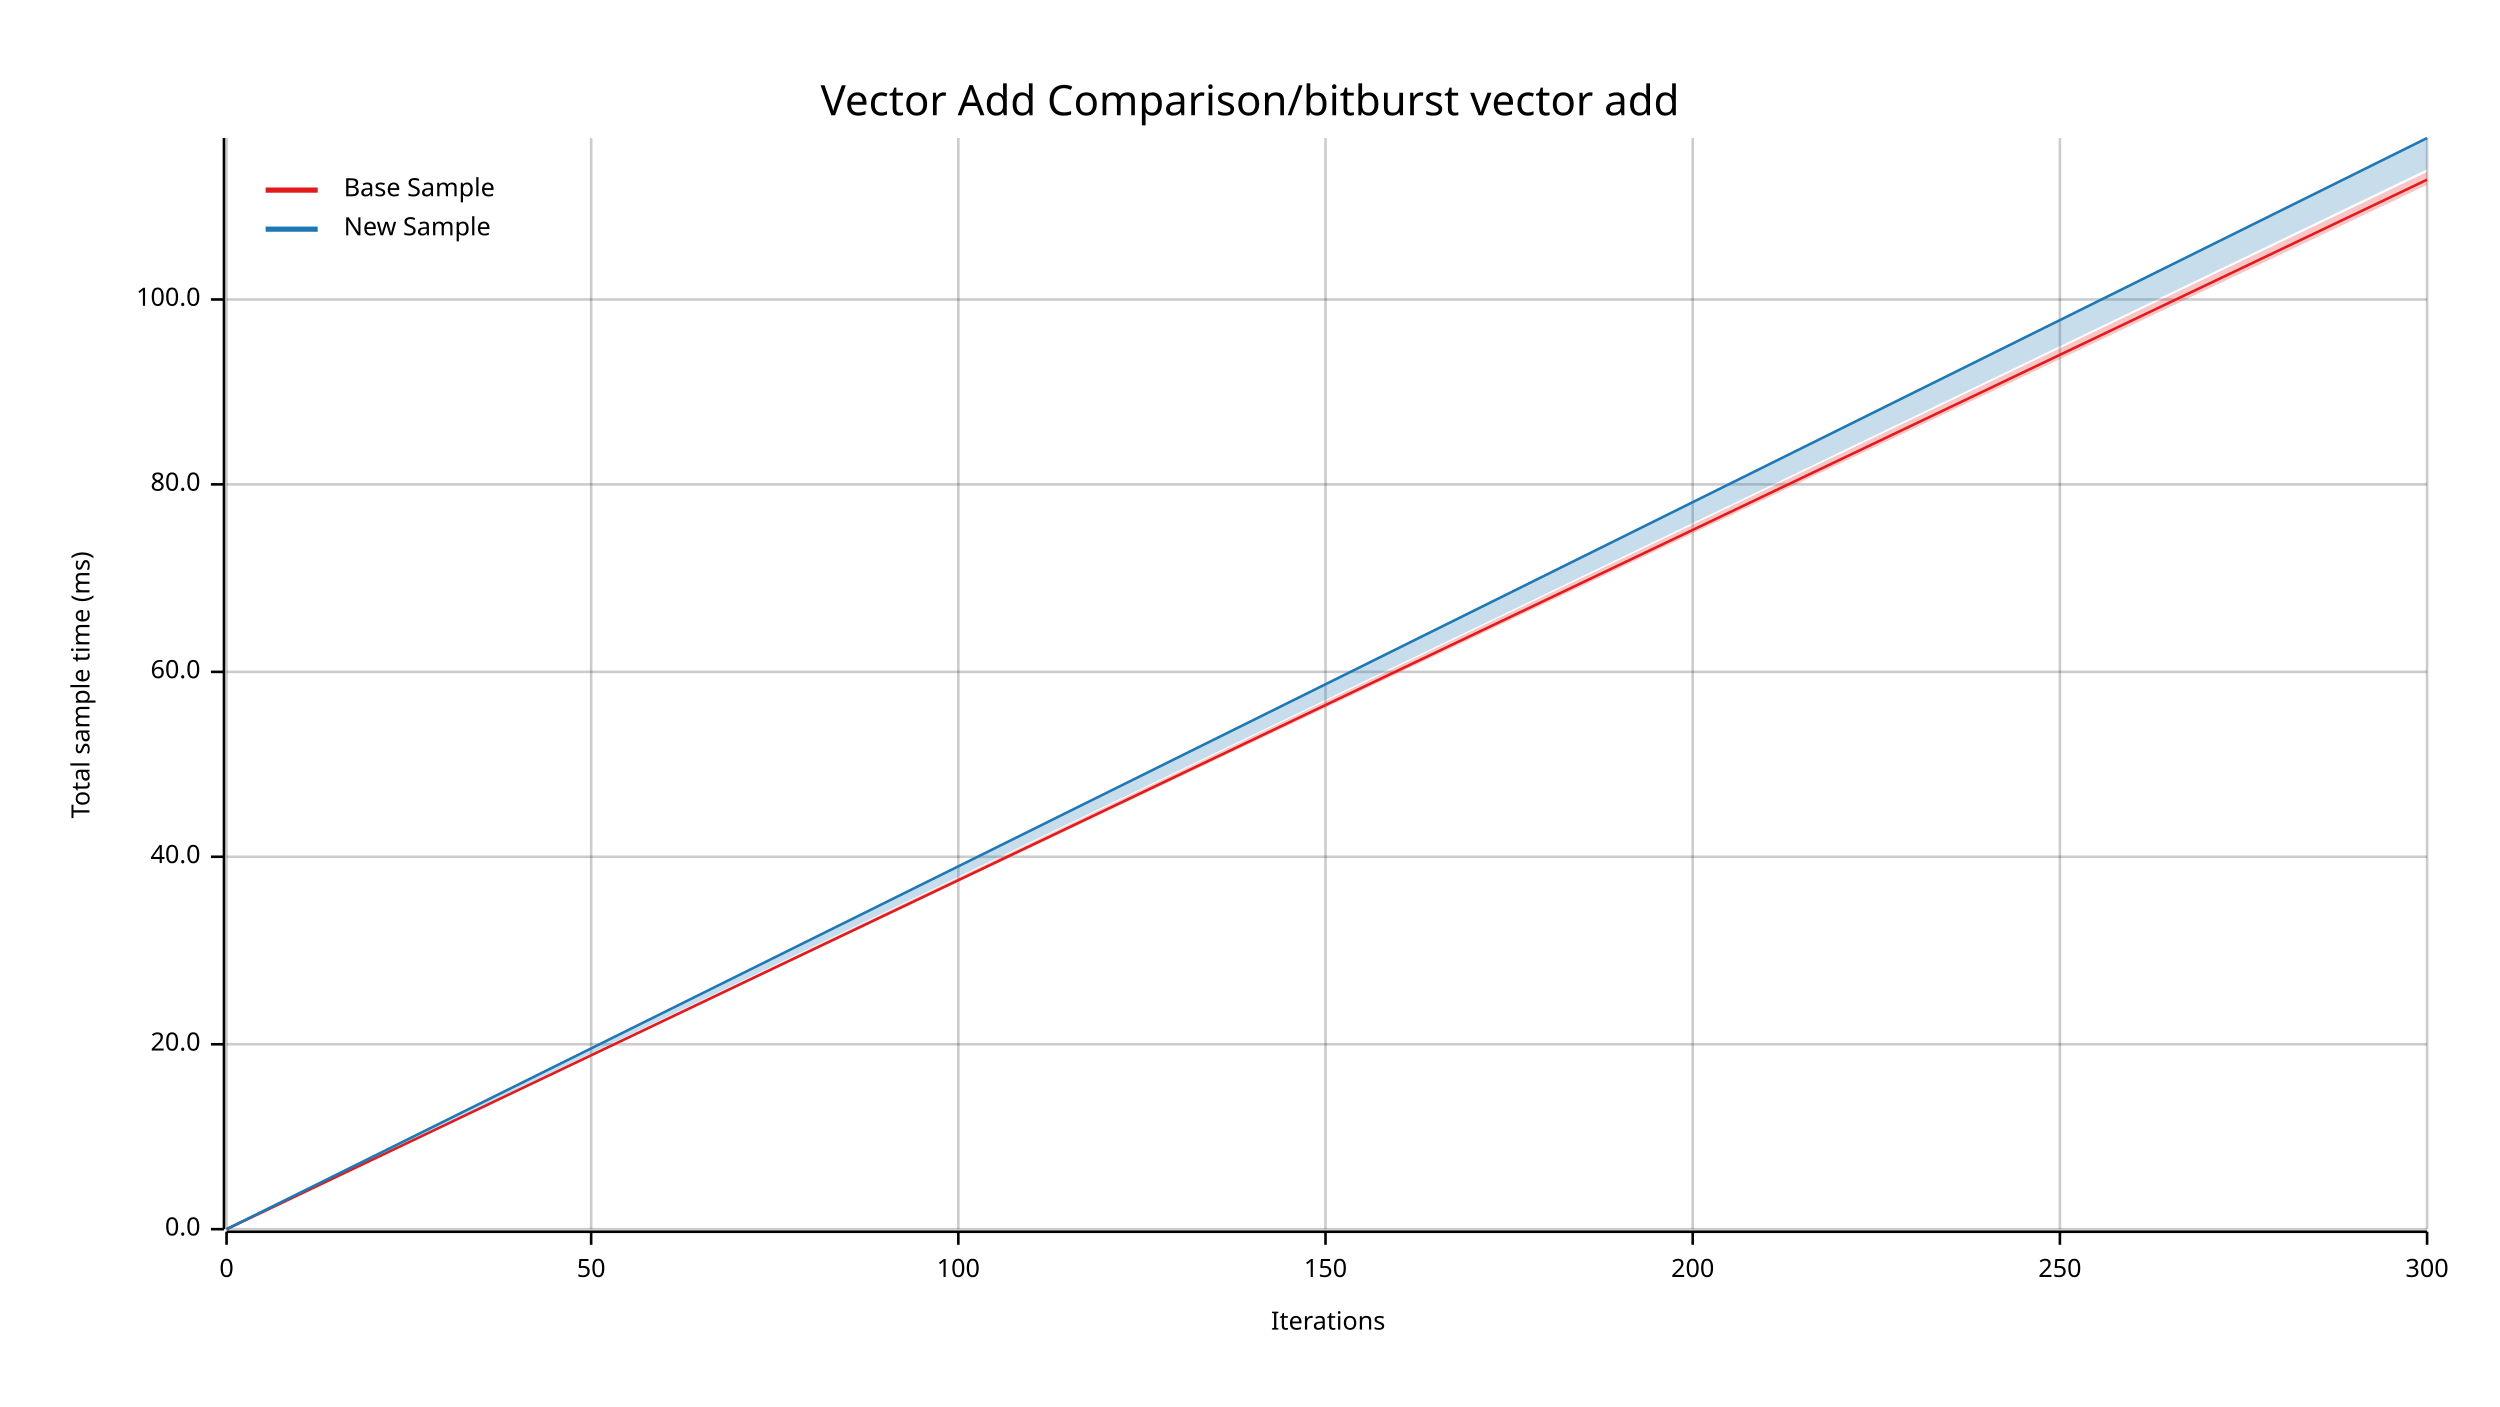
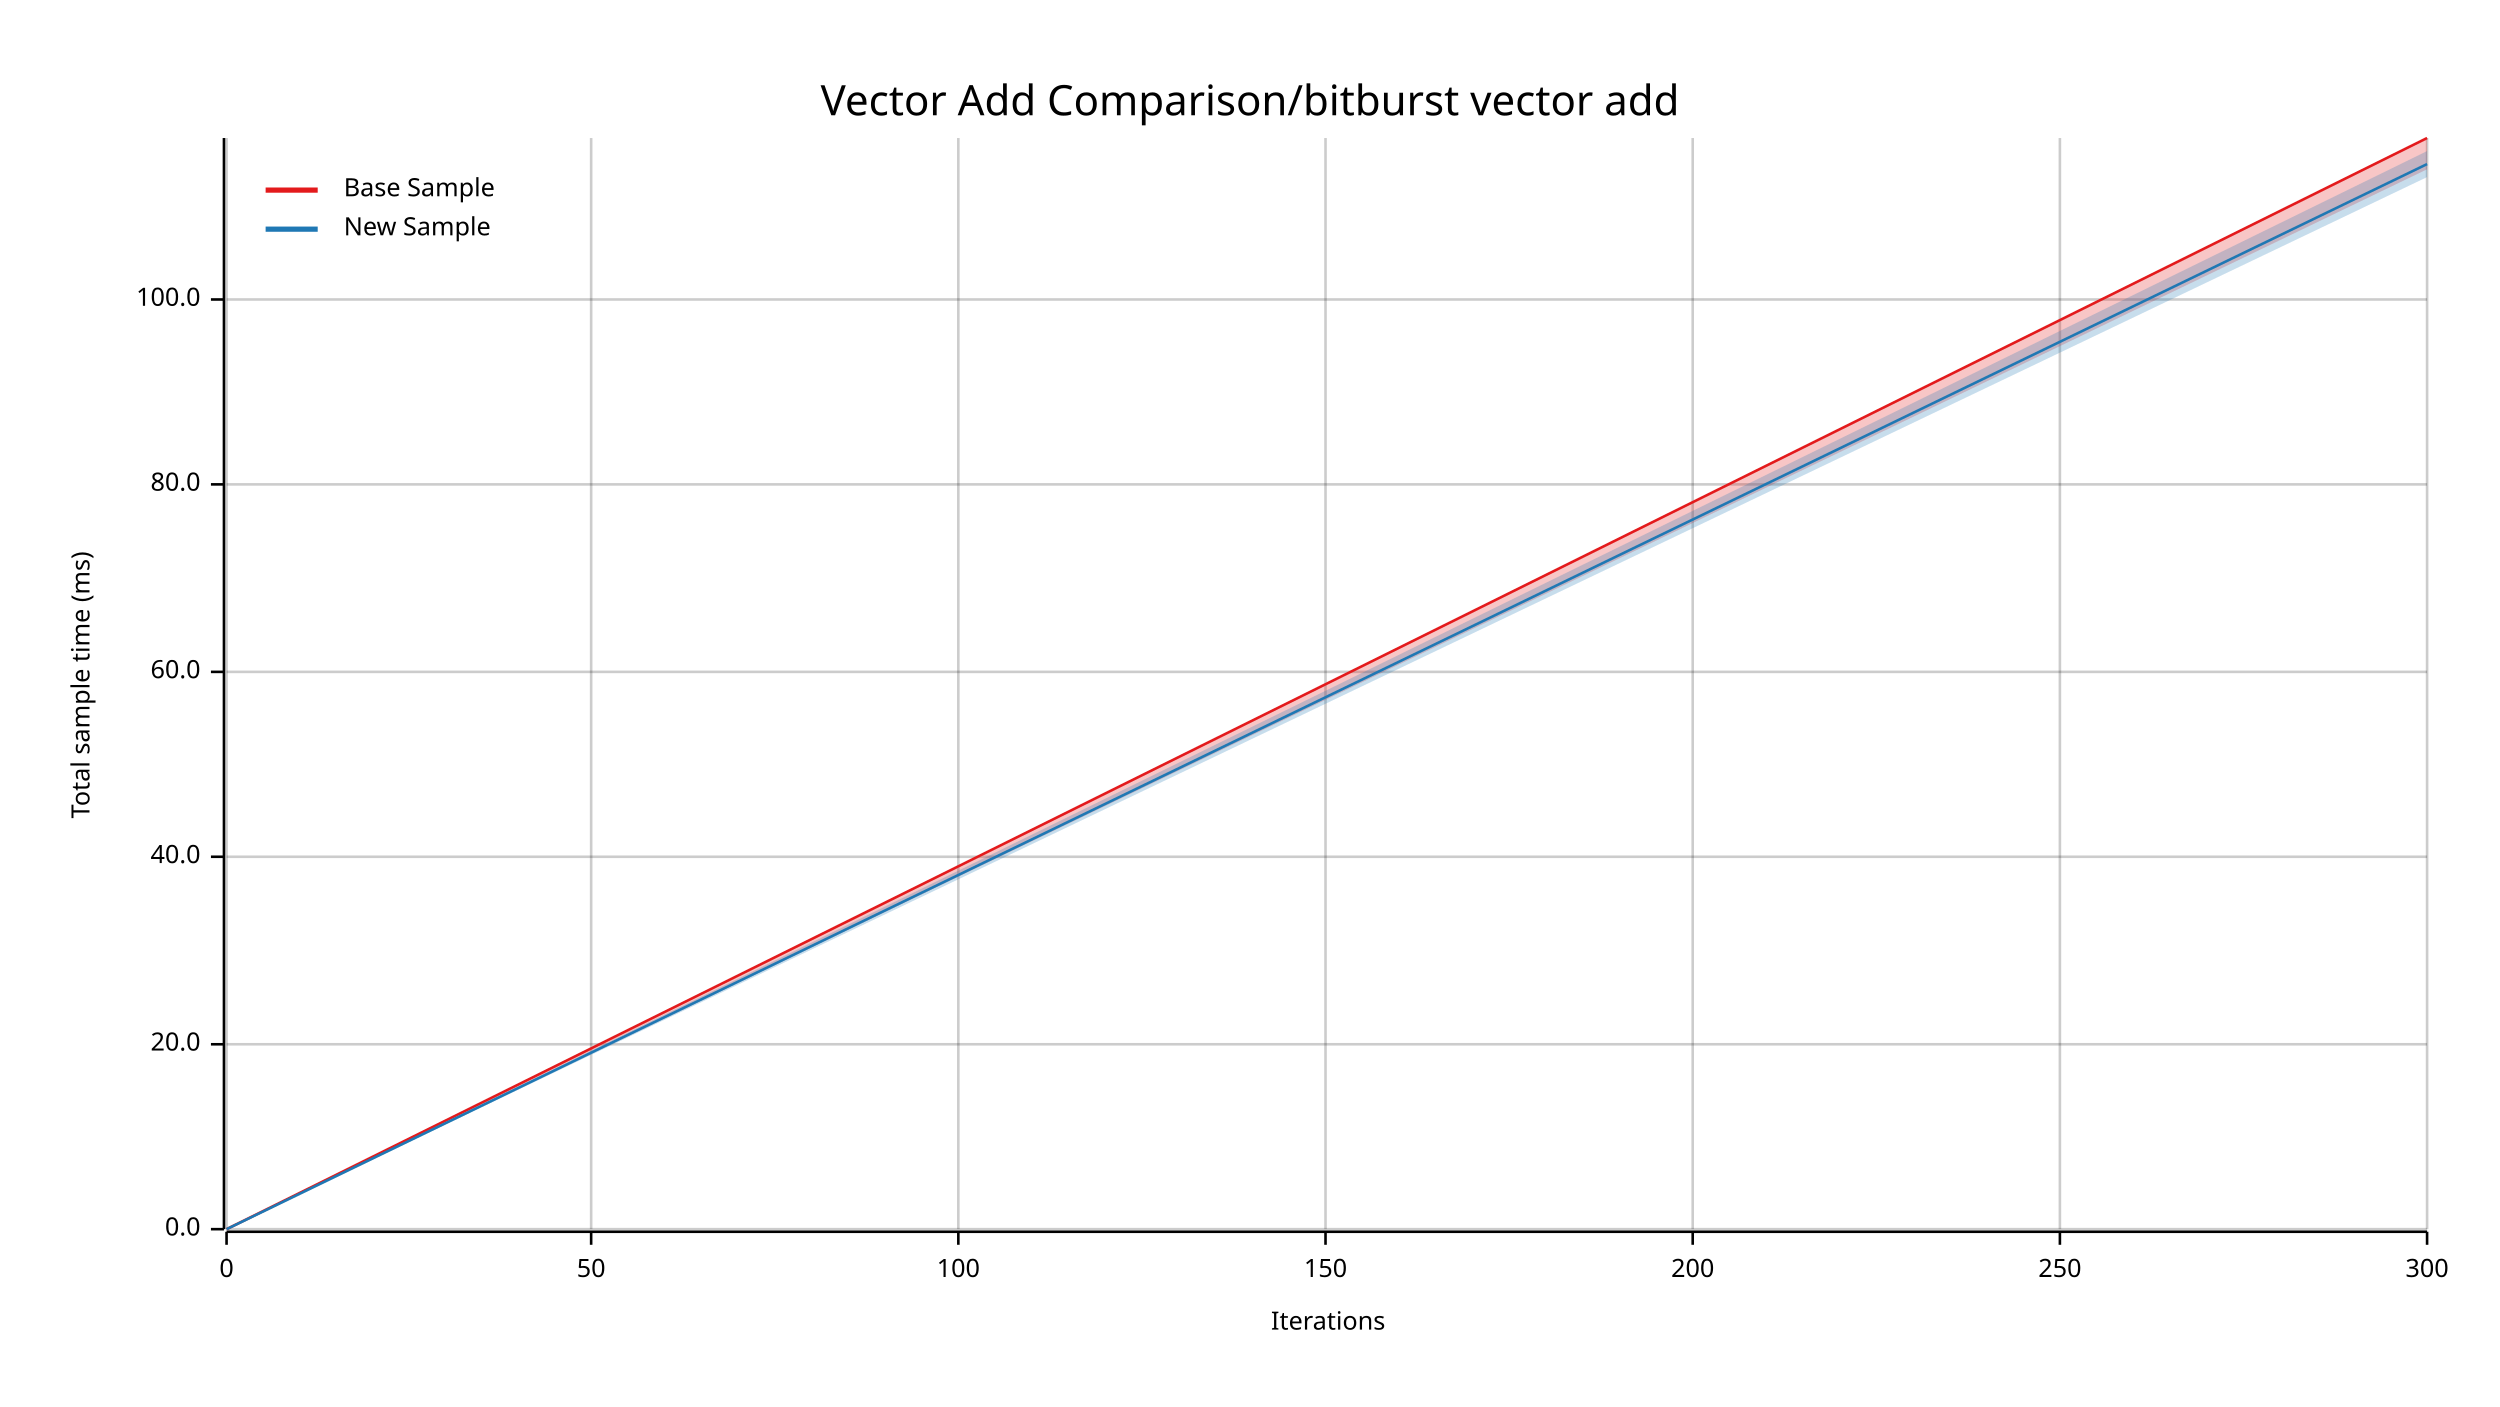
<svg xmlns="http://www.w3.org/2000/svg" width="960" height="540" viewBox="0 0 960 540">
  <text x="480" y="32" dy="0.76em" text-anchor="middle" font-family="sans-serif" font-size="16.129" opacity="1" fill="#000000">
Vector Add Comparison/bitburst vector add
</text>
  <text x="27" y="263" dy="0.76em" text-anchor="middle" font-family="sans-serif" font-size="9.677" opacity="1" fill="#000000" transform="rotate(270, 27, 263)">
Total sample time (ms)
</text>
  <text x="510" y="513" dy="-0.5ex" text-anchor="middle" font-family="sans-serif" font-size="9.677" opacity="1" fill="#000000">
Iterations
</text>
  <line opacity="0.2" stroke="#000000" stroke-width="1" x1="87" y1="472" x2="87" y2="53" />
  <line opacity="0.2" stroke="#000000" stroke-width="1" x1="227" y1="472" x2="227" y2="53" />
  <line opacity="0.2" stroke="#000000" stroke-width="1" x1="368" y1="472" x2="368" y2="53" />
  <line opacity="0.2" stroke="#000000" stroke-width="1" x1="509" y1="472" x2="509" y2="53" />
  <line opacity="0.2" stroke="#000000" stroke-width="1" x1="650" y1="472" x2="650" y2="53" />
  <line opacity="0.2" stroke="#000000" stroke-width="1" x1="791" y1="472" x2="791" y2="53" />
  <line opacity="0.2" stroke="#000000" stroke-width="1" x1="932" y1="472" x2="932" y2="53" />
  <line opacity="0.2" stroke="#000000" stroke-width="1" x1="87" y1="472" x2="932" y2="472" />
  <line opacity="0.2" stroke="#000000" stroke-width="1" x1="87" y1="401" x2="932" y2="401" />
  <line opacity="0.2" stroke="#000000" stroke-width="1" x1="87" y1="329" x2="932" y2="329" />
  <line opacity="0.2" stroke="#000000" stroke-width="1" x1="87" y1="258" x2="932" y2="258" />
  <line opacity="0.2" stroke="#000000" stroke-width="1" x1="87" y1="186" x2="932" y2="186" />
  <line opacity="0.2" stroke="#000000" stroke-width="1" x1="87" y1="115" x2="932" y2="115" />
  <polyline fill="none" opacity="1" stroke="#000000" stroke-width="1" points="86,53 86,472 " />
  <text x="77" y="472" dy="0.5ex" text-anchor="end" font-family="sans-serif" font-size="9.677" opacity="1" fill="#000000">
0.0
</text>
  <polyline fill="none" opacity="1" stroke="#000000" stroke-width="1" points="81,472 86,472 " />
  <text x="77" y="401" dy="0.5ex" text-anchor="end" font-family="sans-serif" font-size="9.677" opacity="1" fill="#000000">
20.0
</text>
  <polyline fill="none" opacity="1" stroke="#000000" stroke-width="1" points="81,401 86,401 " />
  <text x="77" y="329" dy="0.5ex" text-anchor="end" font-family="sans-serif" font-size="9.677" opacity="1" fill="#000000">
40.0
</text>
  <polyline fill="none" opacity="1" stroke="#000000" stroke-width="1" points="81,329 86,329 " />
  <text x="77" y="258" dy="0.5ex" text-anchor="end" font-family="sans-serif" font-size="9.677" opacity="1" fill="#000000">
60.0
</text>
  <polyline fill="none" opacity="1" stroke="#000000" stroke-width="1" points="81,258 86,258 " />
  <text x="77" y="186" dy="0.5ex" text-anchor="end" font-family="sans-serif" font-size="9.677" opacity="1" fill="#000000">
80.0
</text>
  <polyline fill="none" opacity="1" stroke="#000000" stroke-width="1" points="81,186 86,186 " />
  <text x="77" y="115" dy="0.5ex" text-anchor="end" font-family="sans-serif" font-size="9.677" opacity="1" fill="#000000">
100.0
</text>
  <polyline fill="none" opacity="1" stroke="#000000" stroke-width="1" points="81,115 86,115 " />
  <polyline fill="none" opacity="1" stroke="#000000" stroke-width="1" points="87,473 932,473 " />
  <text x="87" y="483" dy="0.76em" text-anchor="middle" font-family="sans-serif" font-size="9.677" opacity="1" fill="#000000">
0
</text>
  <polyline fill="none" opacity="1" stroke="#000000" stroke-width="1" points="87,473 87,478 " />
  <text x="227" y="483" dy="0.76em" text-anchor="middle" font-family="sans-serif" font-size="9.677" opacity="1" fill="#000000">
50
</text>
  <polyline fill="none" opacity="1" stroke="#000000" stroke-width="1" points="227,473 227,478 " />
  <text x="368" y="483" dy="0.76em" text-anchor="middle" font-family="sans-serif" font-size="9.677" opacity="1" fill="#000000">
100
</text>
  <polyline fill="none" opacity="1" stroke="#000000" stroke-width="1" points="368,473 368,478 " />
  <text x="509" y="483" dy="0.76em" text-anchor="middle" font-family="sans-serif" font-size="9.677" opacity="1" fill="#000000">
150
</text>
  <polyline fill="none" opacity="1" stroke="#000000" stroke-width="1" points="509,473 509,478 " />
  <text x="650" y="483" dy="0.76em" text-anchor="middle" font-family="sans-serif" font-size="9.677" opacity="1" fill="#000000">
200
</text>
  <polyline fill="none" opacity="1" stroke="#000000" stroke-width="1" points="650,473 650,478 " />
  <text x="791" y="483" dy="0.76em" text-anchor="middle" font-family="sans-serif" font-size="9.677" opacity="1" fill="#000000">
250
</text>
  <polyline fill="none" opacity="1" stroke="#000000" stroke-width="1" points="791,473 791,478 " />
  <text x="932" y="483" dy="0.76em" text-anchor="middle" font-family="sans-serif" font-size="9.677" opacity="1" fill="#000000">
300
</text>
  <polyline fill="none" opacity="1" stroke="#000000" stroke-width="1" points="932,473 932,478 " />
-   <polyline fill="none" opacity="1" stroke="#E31A1C" stroke-width="1" points="87,472 932,69 " />
-   <polygon opacity="0.25" fill="#E31A1C" points="87,472 932,71 932,66 " />
-   <polyline fill="none" opacity="1" stroke="#1F78B4" stroke-width="1" points="87,472 932,53 " />
-   <polygon opacity="0.25" fill="#1F78B4" points="87,472 932,65 932,53 " />
+   <polyline fill="none" opacity="1" stroke="#E31A1C" stroke-width="1" points="87,472 932,53 " />
+   <polygon opacity="0.25" fill="#E31A1C" points="87,472 932,65 932,53 " />
+   <polyline fill="none" opacity="1" stroke="#1F78B4" stroke-width="1" points="87,472 932,63 " />
+   <polygon opacity="0.25" fill="#1F78B4" points="87,472 932,68 932,58 " />
  <text x="132" y="68" dy="0.76em" text-anchor="start" font-family="sans-serif" font-size="9.677" opacity="1" fill="#000000">
Base Sample
</text>
  <text x="132" y="83" dy="0.76em" text-anchor="start" font-family="sans-serif" font-size="9.677" opacity="1" fill="#000000">
New Sample
</text>
  <polyline fill="none" opacity="1" stroke="#E31A1C" stroke-width="2" points="102,73 122,73 " />
  <polyline fill="none" opacity="1" stroke="#1F78B4" stroke-width="2" points="102,88 122,88 " />
</svg>
